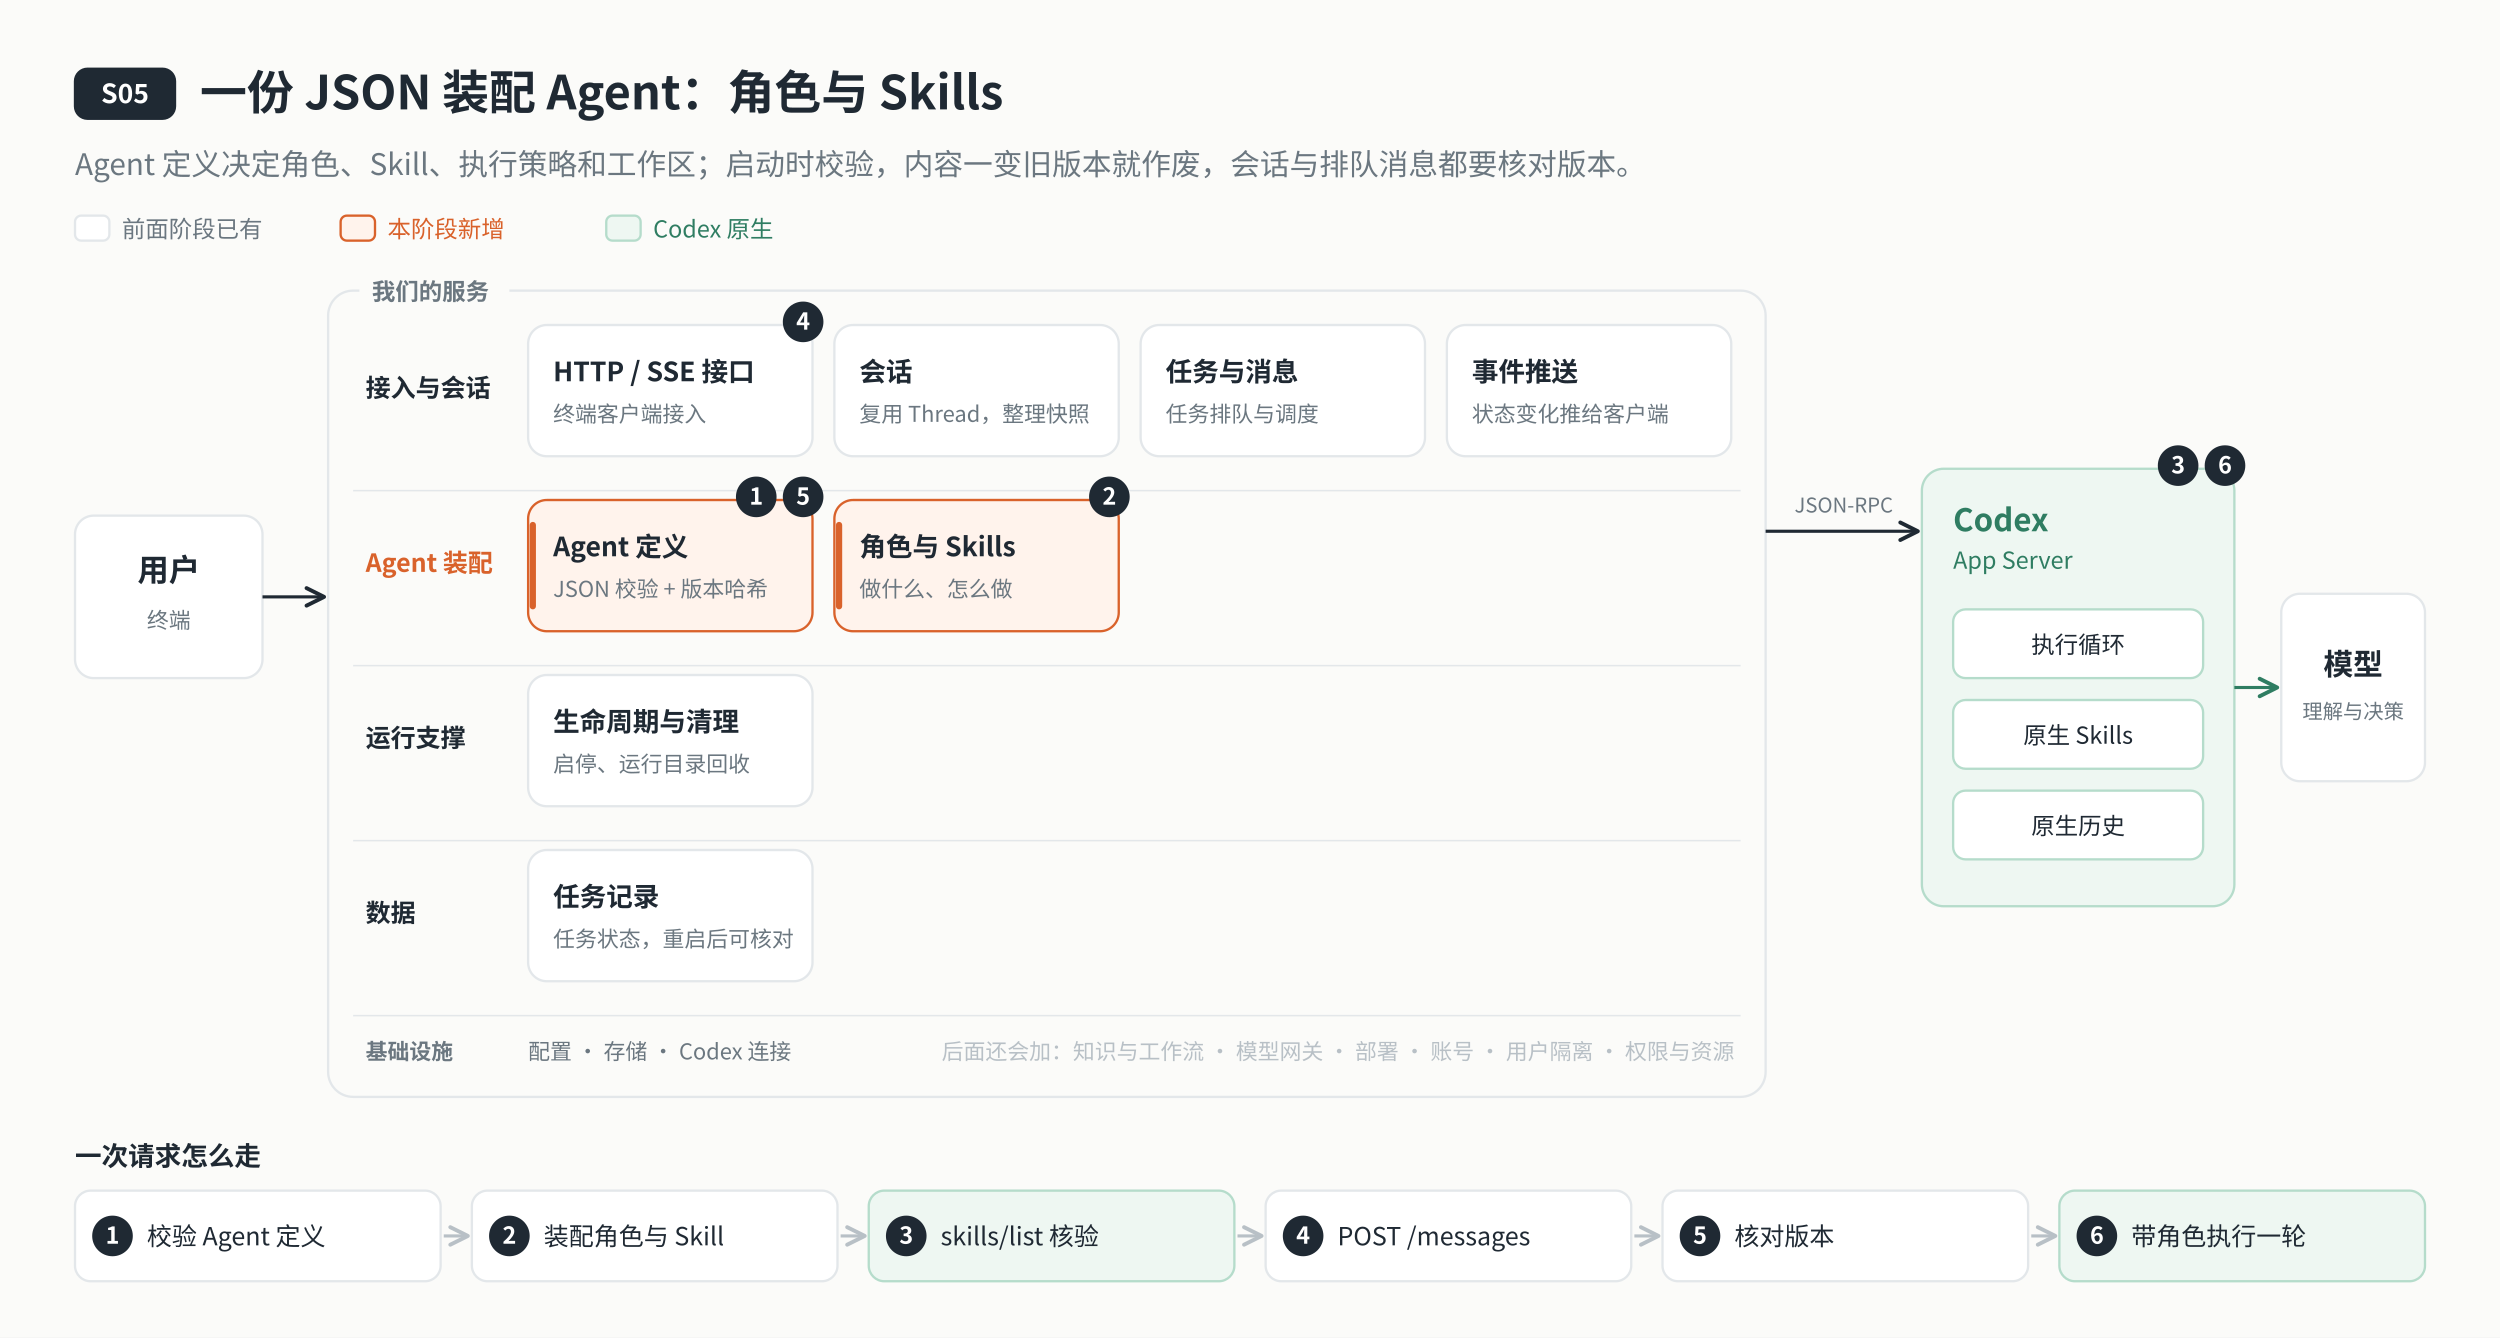
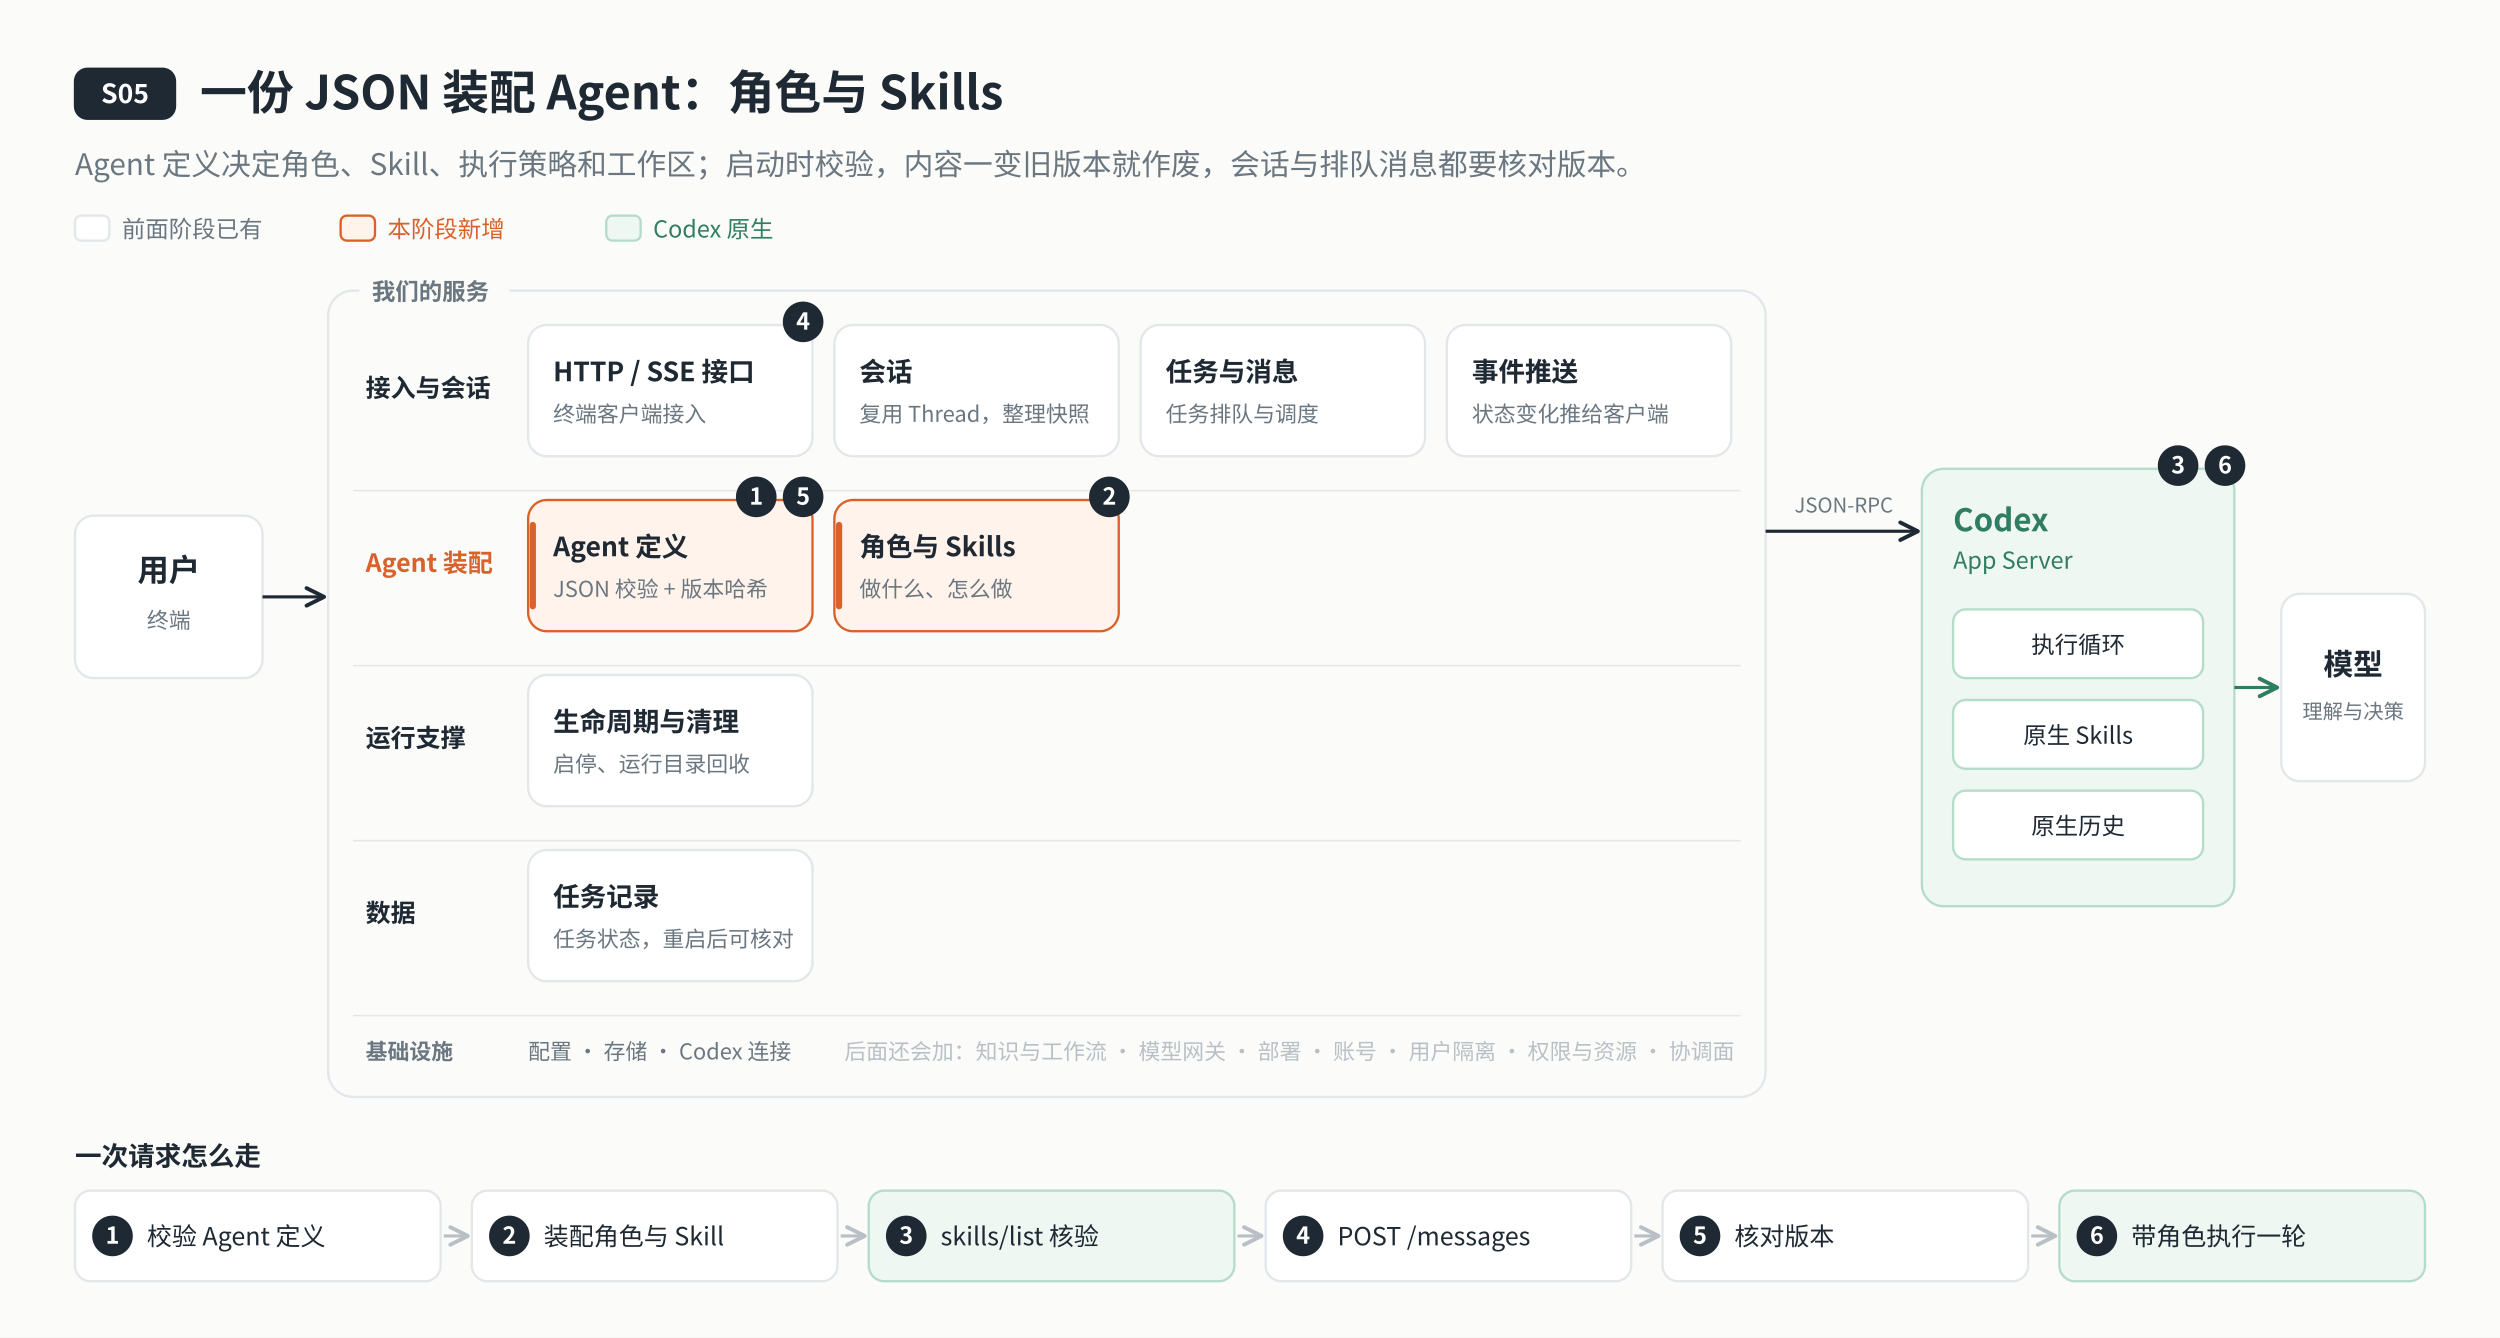
<svg xmlns="http://www.w3.org/2000/svg" width="1600" height="856" viewBox="0 0 1600 856" role="img" aria-labelledby="title desc">
  <defs>
    <marker id="mB8C0C6" viewBox="0 0 10 10" refX="8" refY="5" markerWidth="7" markerHeight="7" orient="auto-start-reverse">
      <path d="M1 1 L9 5 L1 9" fill="none" stroke="#B8C0C6" stroke-width="1.8" stroke-linecap="round" stroke-linejoin="round" />
    </marker>
    <marker id="m1F2933" viewBox="0 0 10 10" refX="8" refY="5" markerWidth="7" markerHeight="7" orient="auto-start-reverse">
      <path d="M1 1 L9 5 L1 9" fill="none" stroke="#1F2933" stroke-width="1.8" stroke-linecap="round" stroke-linejoin="round" />
    </marker>
    <marker id="m2F7D62" viewBox="0 0 10 10" refX="8" refY="5" markerWidth="7" markerHeight="7" orient="auto-start-reverse">
      <path d="M1 1 L9 5 L1 9" fill="none" stroke="#2F7D62" stroke-width="1.8" stroke-linecap="round" stroke-linejoin="round" />
    </marker>
  </defs>
  <g font-family="PingFang SC, Microsoft YaHei, Noto Sans CJK SC, sans-serif">
    <rect x="0" y="0" width="1600" height="856" fill="#FBFBF9" />
    <rect x="48" y="44" width="64" height="32" rx="8" fill="#1F2933" stroke="#1F2933" stroke-width="1.5" />
    <text x="80" y="66" font-size="17" fill="#fff" font-weight="700" text-anchor="middle">S05</text>
    <text x="128" y="70" font-size="30" fill="#1F2933" font-weight="700" text-anchor="start">一份 JSON 装配 Agent：角色与 Skills</text>
    <text x="48" y="112" font-size="19" fill="#6B7780" font-weight="400" text-anchor="start">Agent 定义决定角色、Skill、执行策略和工作区；启动时校验，内容一变旧版本就作废，会话与排队消息都要核对版本。</text>
    <rect x="48" y="138" width="22" height="16" rx="4" fill="#FFFFFF" stroke="#E3E7EA" stroke-width="1.5" />
    <text x="78" y="152" font-size="15" fill="#6B7780" font-weight="400" text-anchor="start">前面阶段已有</text>
    <rect x="218" y="138" width="22" height="16" rx="4" fill="#FFF3EC" stroke="#D9622B" stroke-width="1.5" />
    <text x="248" y="152" font-size="15" fill="#D9622B" font-weight="400" text-anchor="start">本阶段新增</text>
    <rect x="388" y="138" width="22" height="16" rx="4" fill="#EEF7F2" stroke="#B5DCCB" stroke-width="1.5" />
    <text x="418" y="152" font-size="15" fill="#2F7D62" font-weight="400" text-anchor="start">Codex 原生</text>
    <rect x="48" y="330" width="120" height="104" rx="12" fill="#FFFFFF" stroke="#E3E7EA" stroke-width="1.5" />
    <text x="108" y="372" font-size="20" fill="#1F2933" font-weight="600" text-anchor="middle">用户</text>
    <text x="108" y="402" font-size="14" fill="#6B7780" font-weight="400" text-anchor="middle">终端</text>
    <rect x="210" y="186" width="920" height="516" rx="16" fill="none" stroke="#E3E7EA" stroke-width="1.5" />
    <rect x="230" y="175" width="96" height="22" fill="#FBFBF9" />
    <text x="238" y="192" font-size="15" fill="#6B7780" font-weight="600" text-anchor="start">我们的服务</text>
    <text x="234" y="254" font-size="16" fill="#1F2933" font-weight="600" text-anchor="start">接入与会话</text>
    <rect x="338" y="208" width="182" height="84" rx="12" fill="#FFFFFF" stroke="#E3E7EA" stroke-width="1.5" />
    <text x="354" y="244" font-size="17" fill="#1F2933" font-weight="600" text-anchor="start">HTTP / SSE 接口</text>
    <text x="354" y="270" font-size="14" fill="#6B7780" font-weight="400" text-anchor="start">终端客户端接入</text>
    <rect x="534" y="208" width="182" height="84" rx="12" fill="#FFFFFF" stroke="#E3E7EA" stroke-width="1.5" />
    <text x="550" y="244" font-size="17" fill="#1F2933" font-weight="600" text-anchor="start">会话</text>
    <text x="550" y="270" font-size="14" fill="#6B7780" font-weight="400" text-anchor="start">复用 Thread，整理快照</text>
    <rect x="730" y="208" width="182" height="84" rx="12" fill="#FFFFFF" stroke="#E3E7EA" stroke-width="1.5" />
    <text x="746" y="244" font-size="17" fill="#1F2933" font-weight="600" text-anchor="start">任务与消息</text>
    <text x="746" y="270" font-size="14" fill="#6B7780" font-weight="400" text-anchor="start">任务排队与调度</text>
    <rect x="926" y="208" width="182" height="84" rx="12" fill="#FFFFFF" stroke="#E3E7EA" stroke-width="1.5" />
    <text x="942" y="244" font-size="17" fill="#1F2933" font-weight="600" text-anchor="start">事件推送</text>
    <text x="942" y="270" font-size="14" fill="#6B7780" font-weight="400" text-anchor="start">状态变化推给客户端</text>
    <text x="234" y="366" font-size="16" fill="#D9622B" font-weight="600" text-anchor="start">Agent 装配</text>
    <line x1="226" y1="314" x2="1114" y2="314" stroke="#E3E7EA" stroke-width="1" />
    <rect x="338" y="320" width="182" height="84" rx="12" fill="#FFF3EC" stroke="#D9622B" stroke-width="1.5" />
    <rect x="339" y="334" width="4" height="56" rx="2" fill="#D9622B" />
    <text x="354" y="356" font-size="17" fill="#1F2933" font-weight="600" text-anchor="start">Agent 定义</text>
    <text x="354" y="382" font-size="14" fill="#6B7780" font-weight="400" text-anchor="start">JSON 校验 + 版本哈希</text>
    <rect x="534" y="320" width="182" height="84" rx="12" fill="#FFF3EC" stroke="#D9622B" stroke-width="1.5" />
    <rect x="535" y="334" width="4" height="56" rx="2" fill="#D9622B" />
    <text x="550" y="356" font-size="17" fill="#1F2933" font-weight="600" text-anchor="start">角色与 Skills</text>
    <text x="550" y="382" font-size="14" fill="#6B7780" font-weight="400" text-anchor="start">做什么、怎么做</text>
    <text x="234" y="478" font-size="16" fill="#1F2933" font-weight="600" text-anchor="start">运行支撑</text>
    <line x1="226" y1="426" x2="1114" y2="426" stroke="#E3E7EA" stroke-width="1" />
    <rect x="338" y="432" width="182" height="84" rx="12" fill="#FFFFFF" stroke="#E3E7EA" stroke-width="1.5" />
    <text x="354" y="468" font-size="17" fill="#1F2933" font-weight="600" text-anchor="start">生命周期与清理</text>
    <text x="354" y="494" font-size="14" fill="#6B7780" font-weight="400" text-anchor="start">启停、运行目录回收</text>
    <text x="234" y="590" font-size="16" fill="#1F2933" font-weight="600" text-anchor="start">数据</text>
    <line x1="226" y1="538" x2="1114" y2="538" stroke="#E3E7EA" stroke-width="1" />
    <rect x="338" y="544" width="182" height="84" rx="12" fill="#FFFFFF" stroke="#E3E7EA" stroke-width="1.5" />
    <text x="354" y="580" font-size="17" fill="#1F2933" font-weight="600" text-anchor="start">任务记录</text>
    <text x="354" y="606" font-size="14" fill="#6B7780" font-weight="400" text-anchor="start">任务状态，重启后可核对</text>
    <line x1="226" y1="650" x2="1114" y2="650" stroke="#E3E7EA" stroke-width="1" />
    <text x="234" y="678" font-size="14" fill="#6B7780" font-weight="600" text-anchor="start">基础设施</text>
    <text x="338" y="678" font-size="14" fill="#6B7780" font-weight="400" text-anchor="start">配置 · 存储 · Codex 连接</text>
-     <text x="1110" y="678" font-size="14" fill="#B8C0C6" font-weight="400" text-anchor="end">后面还会加：知识与工作流 · 模型网关 · 部署 · 账号 · 用户隔离 · 权限与资源</text>
+     <text x="1110" y="678" font-size="14" fill="#B8C0C6" font-weight="400" text-anchor="end">后面还会加：知识与工作流 · 模型网关 · 部署 · 账号 · 用户隔离 · 权限与资源 · 协调面</text>
    <rect x="1230" y="300" width="200" height="280" rx="14" fill="#EEF7F2" stroke="#B5DCCB" stroke-width="1.5" />
    <text x="1250" y="340" font-size="20" fill="#2F7D62" font-weight="700" text-anchor="start">Codex</text>
    <text x="1250" y="364" font-size="15" fill="#2F7D62" font-weight="400" text-anchor="start">App Server</text>
    <rect x="1250" y="390" width="160" height="44" rx="8" fill="#FFFFFF" stroke="#B5DCCB" stroke-width="1.5" />
    <text x="1330" y="418" font-size="15" fill="#1F2933" font-weight="500" text-anchor="middle">执行循环</text>
    <rect x="1250" y="448" width="160" height="44" rx="8" fill="#FFFFFF" stroke="#B5DCCB" stroke-width="1.5" />
    <text x="1330" y="476" font-size="15" fill="#1F2933" font-weight="500" text-anchor="middle">原生 Skills</text>
    <rect x="1250" y="506" width="160" height="44" rx="8" fill="#FFFFFF" stroke="#B5DCCB" stroke-width="1.5" />
    <text x="1330" y="534" font-size="15" fill="#1F2933" font-weight="500" text-anchor="middle">原生历史</text>
    <rect x="1460" y="380" width="92" height="120" rx="12" fill="#FFFFFF" stroke="#E3E7EA" stroke-width="1.5" />
    <text x="1506" y="432" font-size="19" fill="#1F2933" font-weight="600" text-anchor="middle">模型</text>
    <text x="1506" y="460" font-size="13" fill="#6B7780" font-weight="400" text-anchor="middle">理解与决策</text>
    <path d="M168,382 L206,382" fill="none" stroke="#1F2933" stroke-width="2" marker-end="url(#m1F2933)" />
    <path d="M1130,340 L1226,340" fill="none" stroke="#1F2933" stroke-width="2" marker-end="url(#m1F2933)" />
    <text x="1180" y="328" font-size="13" fill="#6B7780" font-weight="500" text-anchor="middle">JSON-RPC</text>
    <path d="M1430,440 L1456,440" fill="none" stroke="#2F7D62" stroke-width="2" marker-end="url(#m2F7D62)" />
    <circle cx="484" cy="318" r="13" fill="#1F2933" />
    <text x="484" y="323" font-size="15" fill="#fff" font-weight="700" text-anchor="middle">1</text>
    <circle cx="514" cy="318" r="13" fill="#1F2933" />
    <text x="514" y="323" font-size="15" fill="#fff" font-weight="700" text-anchor="middle">5</text>
    <circle cx="710" cy="318" r="13" fill="#1F2933" />
    <text x="710" y="323" font-size="15" fill="#fff" font-weight="700" text-anchor="middle">2</text>
    <circle cx="1394" cy="298" r="13" fill="#1F2933" />
    <text x="1394" y="303" font-size="15" fill="#fff" font-weight="700" text-anchor="middle">3</text>
    <circle cx="1424" cy="298" r="13" fill="#1F2933" />
    <text x="1424" y="303" font-size="15" fill="#fff" font-weight="700" text-anchor="middle">6</text>
    <circle cx="514" cy="206" r="13" fill="#1F2933" />
    <text x="514" y="211" font-size="15" fill="#fff" font-weight="700" text-anchor="middle">4</text>
    <text x="48" y="746" font-size="17" fill="#1F2933" font-weight="700" text-anchor="start">一次请求怎么走</text>
    <rect x="48" y="762" width="234" height="58" rx="10" fill="#FFFFFF" stroke="#E3E7EA" stroke-width="1.5" />
    <circle cx="72" cy="791" r="13" fill="#1F2933" />
    <text x="72" y="796" font-size="15" fill="#fff" font-weight="700" text-anchor="middle">1</text>
    <text x="94" y="797" font-size="16" fill="#1F2933" font-weight="500" text-anchor="start">校验 Agent 定义</text>
    <path d="M284,791 L298,791" fill="none" stroke="#B8C0C6" stroke-width="2" marker-end="url(#mB8C0C6)" />
    <rect x="302" y="762" width="234" height="58" rx="10" fill="#FFFFFF" stroke="#E3E7EA" stroke-width="1.5" />
    <circle cx="326" cy="791" r="13" fill="#1F2933" />
    <text x="326" y="796" font-size="15" fill="#fff" font-weight="700" text-anchor="middle">2</text>
    <text x="348" y="797" font-size="16" fill="#1F2933" font-weight="500" text-anchor="start">装配角色与 Skill</text>
    <path d="M538,791 L552,791" fill="none" stroke="#B8C0C6" stroke-width="2" marker-end="url(#mB8C0C6)" />
    <rect x="556" y="762" width="234" height="58" rx="10" fill="#EEF7F2" stroke="#B5DCCB" stroke-width="1.5" />
    <circle cx="580" cy="791" r="13" fill="#1F2933" />
    <text x="580" y="796" font-size="15" fill="#fff" font-weight="700" text-anchor="middle">3</text>
    <text x="602" y="797" font-size="16" fill="#1F2933" font-weight="500" text-anchor="start">skills/list 核验</text>
    <path d="M792,791 L806,791" fill="none" stroke="#B8C0C6" stroke-width="2" marker-end="url(#mB8C0C6)" />
    <rect x="810" y="762" width="234" height="58" rx="10" fill="#FFFFFF" stroke="#E3E7EA" stroke-width="1.5" />
    <circle cx="834" cy="791" r="13" fill="#1F2933" />
    <text x="834" y="796" font-size="15" fill="#fff" font-weight="700" text-anchor="middle">4</text>
    <text x="856" y="797" font-size="16" fill="#1F2933" font-weight="500" text-anchor="start">POST /messages</text>
    <path d="M1046,791 L1060,791" fill="none" stroke="#B8C0C6" stroke-width="2" marker-end="url(#mB8C0C6)" />
    <rect x="1064" y="762" width="234" height="58" rx="10" fill="#FFFFFF" stroke="#E3E7EA" stroke-width="1.5" />
    <circle cx="1088" cy="791" r="13" fill="#1F2933" />
    <text x="1088" y="796" font-size="15" fill="#fff" font-weight="700" text-anchor="middle">5</text>
    <text x="1110" y="797" font-size="16" fill="#1F2933" font-weight="500" text-anchor="start">核对版本</text>
    <path d="M1300,791 L1314,791" fill="none" stroke="#B8C0C6" stroke-width="2" marker-end="url(#mB8C0C6)" />
    <rect x="1318" y="762" width="234" height="58" rx="10" fill="#EEF7F2" stroke="#B5DCCB" stroke-width="1.5" />
    <circle cx="1342" cy="791" r="13" fill="#1F2933" />
    <text x="1342" y="796" font-size="15" fill="#fff" font-weight="700" text-anchor="middle">6</text>
    <text x="1364" y="797" font-size="16" fill="#1F2933" font-weight="500" text-anchor="start">带角色执行一轮</text>
  </g>
</svg>
